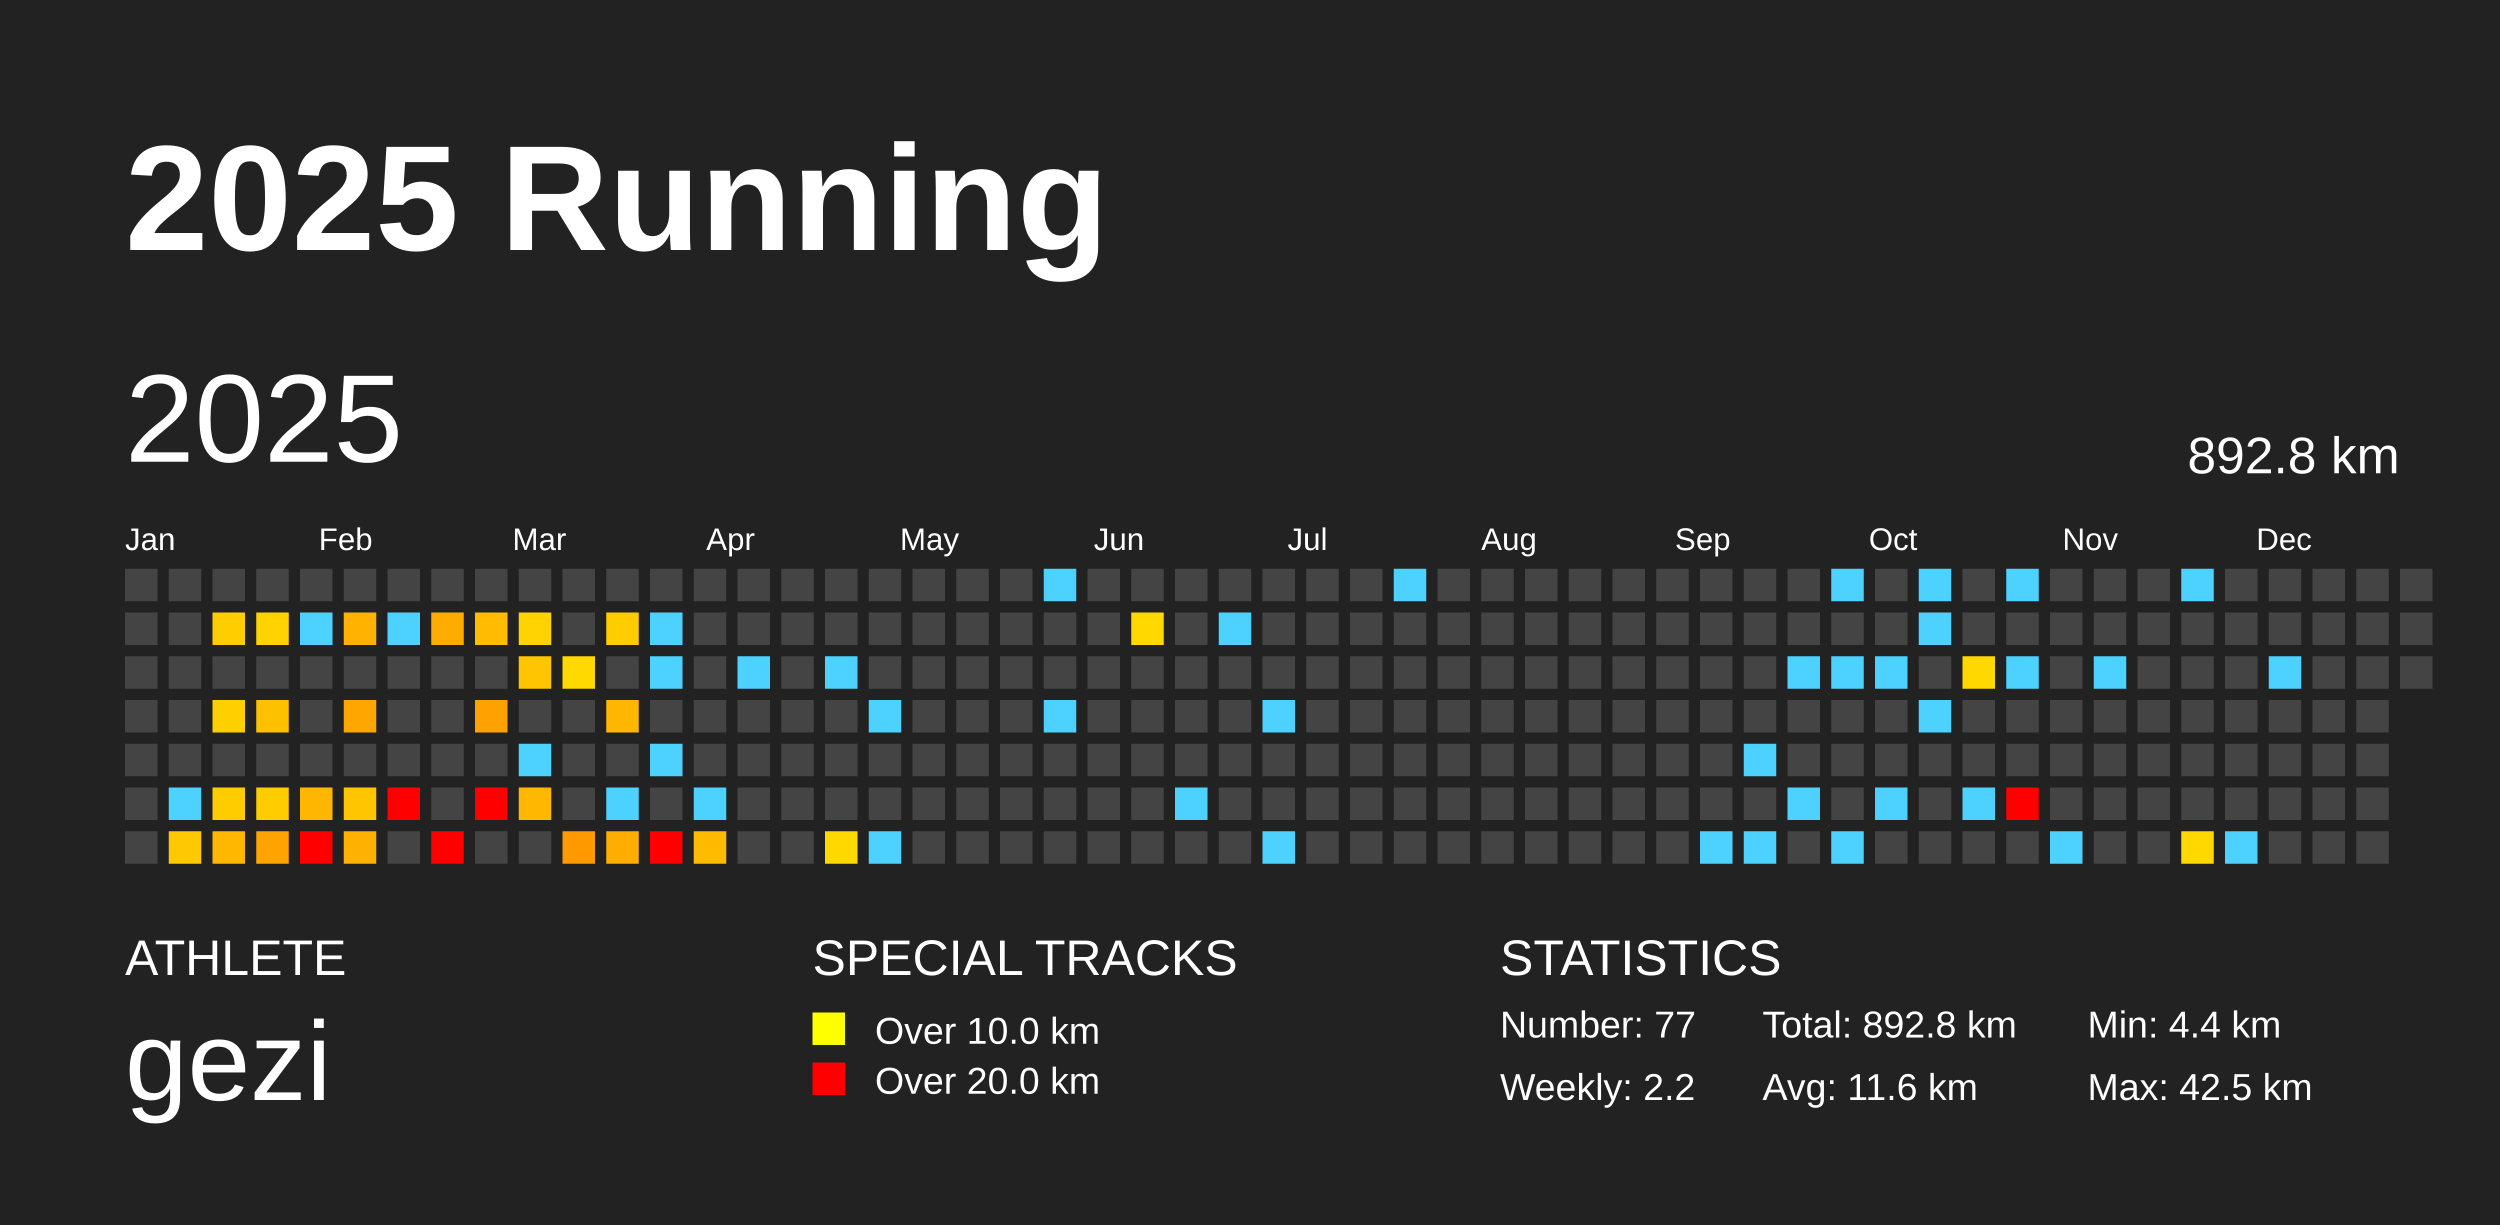
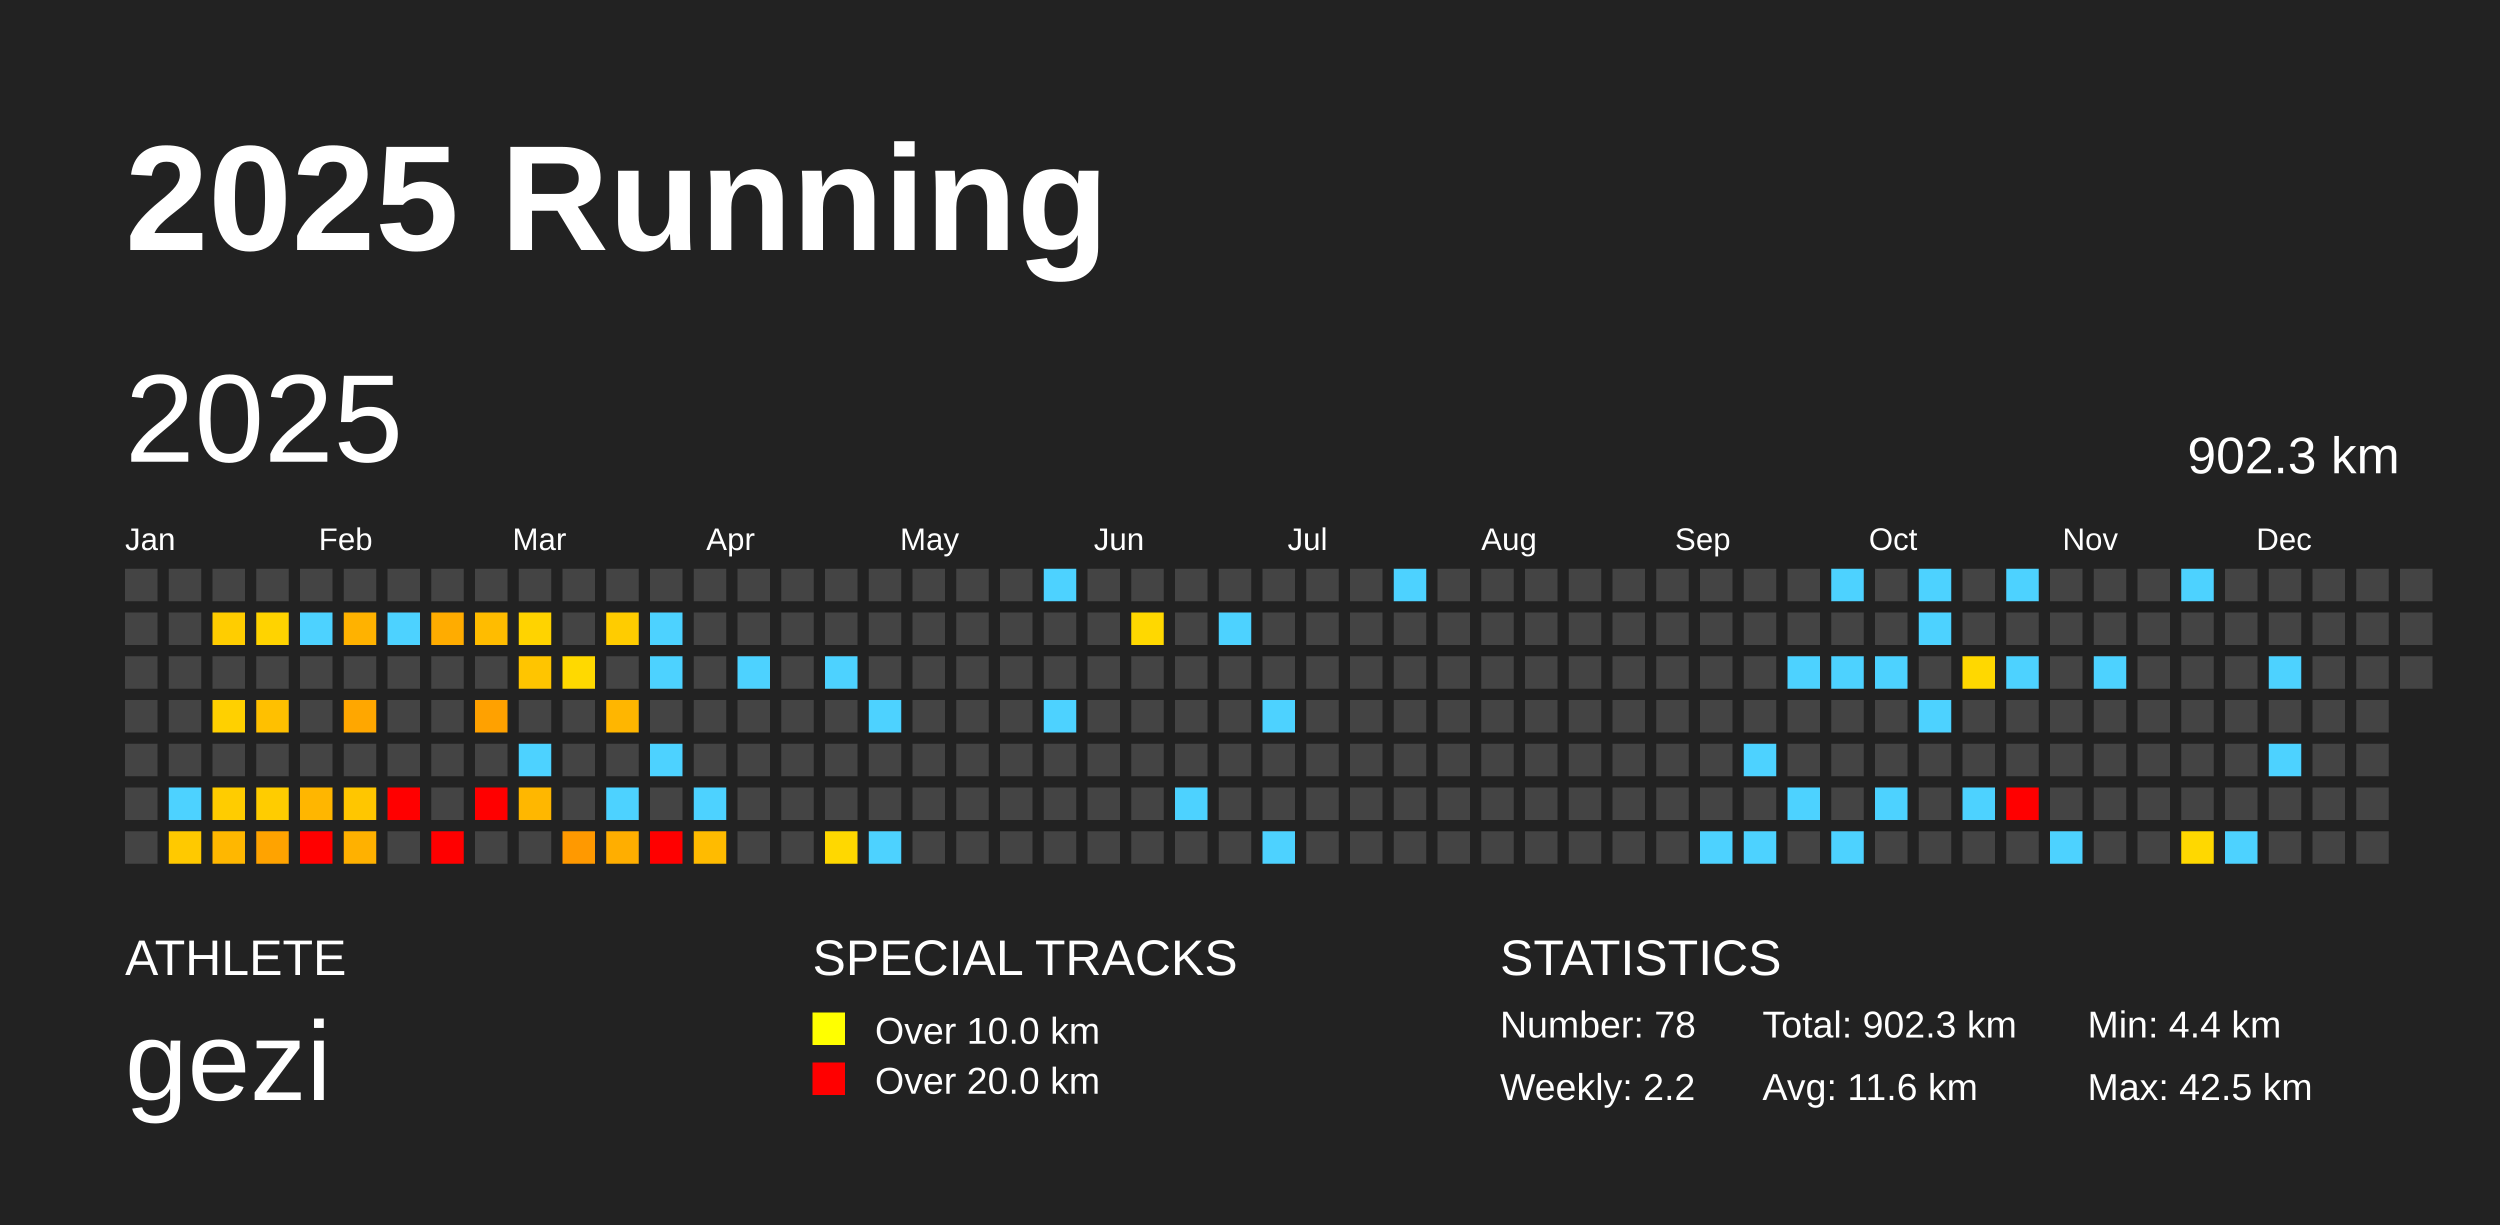
<svg xmlns="http://www.w3.org/2000/svg" baseProfile="full" height="98mm" version="1.1" viewBox="0,0,200,98" width="200mm">
  <defs />
  <rect fill="#222222" height="98" width="200" x="0" y="0" />
  <text fill="#FFFFFF" style="font-size:12px; font-family:Arial; font-weight:bold;" x="10" y="20">2025 Running</text>
  <text fill="#FFFFFF" style="font-size:4px; font-family:Arial" x="10" y="78">ATHLETE</text>
  <text fill="#FFFFFF" style="font-size:9px; font-family:Arial" x="10" y="88">gezi</text>
  <text fill="#FFFFFF" style="font-size:4px; font-family:Arial" x="65" y="78">SPECIAL TRACKS</text>
  <rect fill="yellow" height="2.6" width="2.6" x="65" y="81" />
  <text fill="#FFFFFF" style="font-size:3px; font-family:Arial" x="70" y="83.5">Over 10.0 km</text>
  <rect fill="red" height="2.6" width="2.6" x="65" y="85" />
  <text fill="#FFFFFF" style="font-size:3px; font-family:Arial" x="70" y="87.5">Over 20.0 km</text>
  <text fill="#FFFFFF" style="font-size:4px; font-family:Arial" x="120" y="78">STATISTICS</text>
-   <text fill="#FFFFFF" style="font-size:3px; font-family:Arial" x="120" y="83">Number: 77</text>
+   <text fill="#FFFFFF" style="font-size:3px; font-family:Arial" x="120" y="83">Number: 78</text>
  <text fill="#FFFFFF" style="font-size:3px; font-family:Arial" x="120" y="88">Weekly: 2.2</text>
-   <text fill="#FFFFFF" style="font-size:3px; font-family:Arial" x="141" y="83">Total: 892.8 km</text>
+   <text fill="#FFFFFF" style="font-size:3px; font-family:Arial" x="141" y="83">Total: 902.3 km</text>
  <text fill="#FFFFFF" style="font-size:3px; font-family:Arial" x="141" y="88">Avg: 11.6 km</text>
  <text fill="#FFFFFF" style="font-size:3px; font-family:Arial" x="167" y="83">Min: 4.4 km</text>
  <text fill="#FFFFFF" style="font-size:3px; font-family:Arial" x="167" y="88">Max: 42.5 km</text>
  <text dominant-baseline="hanging" fill="#FFFFFF" style="font-size:10.0px; font-family:Arial;" x="10" y="30">2025</text>
-   <text dominant-baseline="hanging" fill="#FFFFFF" style="font-size:4.125px; font-family:Arial;" x="175" y="35">892.8 km</text>
+   <text dominant-baseline="hanging" fill="#FFFFFF" style="font-size:4.125px; font-family:Arial;" x="175" y="35">902.3 km</text>
  <text fill="#FFFFFF" style="font-size:2.5px; font-family:Arial" x="10.0" y="44">Jan</text>
  <text fill="#FFFFFF" style="font-size:2.5px; font-family:Arial" x="25.5" y="44">Feb</text>
  <text fill="#FFFFFF" style="font-size:2.5px; font-family:Arial" x="41.0" y="44">Mar</text>
  <text fill="#FFFFFF" style="font-size:2.5px; font-family:Arial" x="56.5" y="44">Apr</text>
  <text fill="#FFFFFF" style="font-size:2.5px; font-family:Arial" x="72.0" y="44">May</text>
  <text fill="#FFFFFF" style="font-size:2.5px; font-family:Arial" x="87.5" y="44">Jun</text>
  <text fill="#FFFFFF" style="font-size:2.5px; font-family:Arial" x="103.0" y="44">Jul</text>
  <text fill="#FFFFFF" style="font-size:2.5px; font-family:Arial" x="118.5" y="44">Aug</text>
  <text fill="#FFFFFF" style="font-size:2.5px; font-family:Arial" x="134.0" y="44">Sep</text>
  <text fill="#FFFFFF" style="font-size:2.5px; font-family:Arial" x="149.5" y="44">Oct</text>
  <text fill="#FFFFFF" style="font-size:2.5px; font-family:Arial" x="165.0" y="44">Nov</text>
  <text fill="#FFFFFF" style="font-size:2.5px; font-family:Arial" x="180.5" y="44">Dec</text>
  <rect fill="#444444" height="2.6" width="2.6" x="10.0" y="45.5" />
  <rect fill="#444444" height="2.6" width="2.6" x="10.0" y="49.0" />
  <rect fill="#444444" height="2.6" width="2.6" x="10.0" y="52.5" />
  <rect fill="#444444" height="2.6" width="2.6" x="10.0" y="56.0" />
  <rect fill="#444444" height="2.6" width="2.6" x="10.0" y="59.5" />
  <rect fill="#444444" height="2.6" width="2.6" x="10.0" y="63.0" />
  <rect fill="#444444" height="2.6" width="2.6" x="10.0" y="66.5" />
  <rect fill="#444444" height="2.6" width="2.6" x="13.5" y="45.5" />
  <rect fill="#444444" height="2.6" width="2.6" x="13.5" y="49.0" />
  <rect fill="#444444" height="2.6" width="2.6" x="13.5" y="52.5" />
  <rect fill="#444444" height="2.6" width="2.6" x="13.5" y="56.0" />
  <rect fill="#444444" height="2.6" width="2.6" x="13.5" y="59.5" />
  <rect fill="#4dd2ff" height="2.6" width="2.6" x="13.5" y="63.0" />
  <rect fill="#ffc900" height="2.6" width="2.6" x="13.5" y="66.5" />
  <rect fill="#444444" height="2.6" width="2.6" x="17.0" y="45.5" />
  <rect fill="#ffcd00" height="2.6" width="2.6" x="17.0" y="49.0" />
  <rect fill="#444444" height="2.6" width="2.6" x="17.0" y="52.5" />
  <rect fill="#ffd000" height="2.6" width="2.6" x="17.0" y="56.0" />
  <rect fill="#444444" height="2.6" width="2.6" x="17.0" y="59.5" />
  <rect fill="#ffcc00" height="2.6" width="2.6" x="17.0" y="63.0" />
  <rect fill="#ffb700" height="2.6" width="2.6" x="17.0" y="66.5" />
  <rect fill="#444444" height="2.6" width="2.6" x="20.5" y="45.5" />
  <rect fill="#ffd300" height="2.6" width="2.6" x="20.5" y="49.0" />
  <rect fill="#444444" height="2.6" width="2.6" x="20.5" y="52.5" />
  <rect fill="#ffc000" height="2.6" width="2.6" x="20.5" y="56.0" />
  <rect fill="#444444" height="2.6" width="2.6" x="20.5" y="59.5" />
  <rect fill="#ffcc00" height="2.6" width="2.6" x="20.5" y="63.0" />
  <rect fill="#ffa300" height="2.6" width="2.6" x="20.5" y="66.5" />
  <rect fill="#444444" height="2.6" width="2.6" x="24.0" y="45.5" />
  <rect fill="#4dd2ff" height="2.6" width="2.6" x="24.0" y="49.0" />
  <rect fill="#444444" height="2.6" width="2.6" x="24.0" y="52.5" />
  <rect fill="#444444" height="2.6" width="2.6" x="24.0" y="56.0" />
  <rect fill="#444444" height="2.6" width="2.6" x="24.0" y="59.5" />
  <rect fill="#ffb600" height="2.6" width="2.6" x="24.0" y="63.0" />
  <rect fill="red" height="2.6" width="2.6" x="24.0" y="66.5" />
  <rect fill="#444444" height="2.6" width="2.6" x="27.5" y="45.5" />
  <rect fill="#ffb200" height="2.6" width="2.6" x="27.5" y="49.0" />
  <rect fill="#444444" height="2.6" width="2.6" x="27.5" y="52.5" />
  <rect fill="#ffa700" height="2.6" width="2.6" x="27.5" y="56.0" />
  <rect fill="#444444" height="2.6" width="2.6" x="27.5" y="59.5" />
  <rect fill="#ffc600" height="2.6" width="2.6" x="27.5" y="63.0" />
  <rect fill="#ffb100" height="2.6" width="2.6" x="27.5" y="66.5" />
  <rect fill="#444444" height="2.6" width="2.6" x="31.0" y="45.5" />
  <rect fill="#4dd2ff" height="2.6" width="2.6" x="31.0" y="49.0" />
  <rect fill="#444444" height="2.6" width="2.6" x="31.0" y="52.5" />
  <rect fill="#444444" height="2.6" width="2.6" x="31.0" y="56.0" />
  <rect fill="#444444" height="2.6" width="2.6" x="31.0" y="59.5" />
  <rect fill="red" height="2.6" width="2.6" x="31.0" y="63.0" />
  <rect fill="#444444" height="2.6" width="2.6" x="31.0" y="66.5" />
  <rect fill="#444444" height="2.6" width="2.6" x="34.5" y="45.5" />
  <rect fill="#ffac00" height="2.6" width="2.6" x="34.5" y="49.0" />
  <rect fill="#444444" height="2.6" width="2.6" x="34.5" y="52.5" />
  <rect fill="#444444" height="2.6" width="2.6" x="34.5" y="56.0" />
  <rect fill="#444444" height="2.6" width="2.6" x="34.5" y="59.5" />
  <rect fill="#444444" height="2.6" width="2.6" x="34.5" y="63.0" />
  <rect fill="red" height="2.6" width="2.6" x="34.5" y="66.5" />
  <rect fill="#444444" height="2.6" width="2.6" x="38.0" y="45.5" />
  <rect fill="#ffbc00" height="2.6" width="2.6" x="38.0" y="49.0" />
  <rect fill="#444444" height="2.6" width="2.6" x="38.0" y="52.5" />
  <rect fill="#ffa100" height="2.6" width="2.6" x="38.0" y="56.0" />
  <rect fill="#444444" height="2.6" width="2.6" x="38.0" y="59.5" />
  <rect fill="red" height="2.6" width="2.6" x="38.0" y="63.0" />
  <rect fill="#444444" height="2.6" width="2.6" x="38.0" y="66.5" />
  <rect fill="#444444" height="2.6" width="2.6" x="41.5" y="45.5" />
  <rect fill="#ffd300" height="2.6" width="2.6" x="41.5" y="49.0" />
  <rect fill="#ffc500" height="2.6" width="2.6" x="41.5" y="52.5" />
  <rect fill="#444444" height="2.6" width="2.6" x="41.5" y="56.0" />
  <rect fill="#4dd2ff" height="2.6" width="2.6" x="41.5" y="59.5" />
  <rect fill="#ffb700" height="2.6" width="2.6" x="41.5" y="63.0" />
  <rect fill="#444444" height="2.6" width="2.6" x="41.5" y="66.5" />
  <rect fill="#444444" height="2.6" width="2.6" x="45.0" y="45.5" />
  <rect fill="#444444" height="2.6" width="2.6" x="45.0" y="49.0" />
  <rect fill="#ffd900" height="2.6" width="2.6" x="45.0" y="52.5" />
  <rect fill="#444444" height="2.6" width="2.6" x="45.0" y="56.0" />
  <rect fill="#444444" height="2.6" width="2.6" x="45.0" y="59.5" />
  <rect fill="#444444" height="2.6" width="2.6" x="45.0" y="63.0" />
  <rect fill="#ff9900" height="2.6" width="2.6" x="45.0" y="66.5" />
  <rect fill="#444444" height="2.6" width="2.6" x="48.5" y="45.5" />
  <rect fill="#ffcc00" height="2.6" width="2.6" x="48.5" y="49.0" />
  <rect fill="#444444" height="2.6" width="2.6" x="48.5" y="52.5" />
  <rect fill="#ffb600" height="2.6" width="2.6" x="48.5" y="56.0" />
  <rect fill="#444444" height="2.6" width="2.6" x="48.5" y="59.5" />
  <rect fill="#4dd2ff" height="2.6" width="2.6" x="48.5" y="63.0" />
  <rect fill="#ffae00" height="2.6" width="2.6" x="48.5" y="66.5" />
  <rect fill="#444444" height="2.6" width="2.6" x="52.0" y="45.5" />
  <rect fill="#4dd2ff" height="2.6" width="2.6" x="52.0" y="49.0" />
  <rect fill="#4dd2ff" height="2.6" width="2.6" x="52.0" y="52.5" />
  <rect fill="#444444" height="2.6" width="2.6" x="52.0" y="56.0" />
  <rect fill="#4dd2ff" height="2.6" width="2.6" x="52.0" y="59.5" />
  <rect fill="#444444" height="2.6" width="2.6" x="52.0" y="63.0" />
  <rect fill="red" height="2.6" width="2.6" x="52.0" y="66.5" />
  <rect fill="#444444" height="2.6" width="2.6" x="55.5" y="45.5" />
  <rect fill="#444444" height="2.6" width="2.6" x="55.5" y="49.0" />
  <rect fill="#444444" height="2.6" width="2.6" x="55.5" y="52.5" />
  <rect fill="#444444" height="2.6" width="2.6" x="55.5" y="56.0" />
  <rect fill="#444444" height="2.6" width="2.6" x="55.5" y="59.5" />
  <rect fill="#4dd2ff" height="2.6" width="2.6" x="55.5" y="63.0" />
  <rect fill="#ffbb00" height="2.6" width="2.6" x="55.5" y="66.5" />
  <rect fill="#444444" height="2.6" width="2.6" x="59.0" y="45.5" />
  <rect fill="#444444" height="2.6" width="2.6" x="59.0" y="49.0" />
  <rect fill="#4dd2ff" height="2.6" width="2.6" x="59.0" y="52.5" />
  <rect fill="#444444" height="2.6" width="2.6" x="59.0" y="56.0" />
  <rect fill="#444444" height="2.6" width="2.6" x="59.0" y="59.5" />
  <rect fill="#444444" height="2.6" width="2.6" x="59.0" y="63.0" />
  <rect fill="#444444" height="2.6" width="2.6" x="59.0" y="66.5" />
  <rect fill="#444444" height="2.6" width="2.6" x="62.5" y="45.5" />
  <rect fill="#444444" height="2.6" width="2.6" x="62.5" y="49.0" />
  <rect fill="#444444" height="2.6" width="2.6" x="62.5" y="52.5" />
  <rect fill="#444444" height="2.6" width="2.6" x="62.5" y="56.0" />
  <rect fill="#444444" height="2.6" width="2.6" x="62.5" y="59.5" />
  <rect fill="#444444" height="2.6" width="2.6" x="62.5" y="63.0" />
  <rect fill="#444444" height="2.6" width="2.6" x="62.5" y="66.5" />
  <rect fill="#444444" height="2.6" width="2.6" x="66.0" y="45.5" />
  <rect fill="#444444" height="2.6" width="2.6" x="66.0" y="49.0" />
  <rect fill="#4dd2ff" height="2.6" width="2.6" x="66.0" y="52.5" />
  <rect fill="#444444" height="2.6" width="2.6" x="66.0" y="56.0" />
  <rect fill="#444444" height="2.6" width="2.6" x="66.0" y="59.5" />
  <rect fill="#444444" height="2.6" width="2.6" x="66.0" y="63.0" />
  <rect fill="#ffd800" height="2.6" width="2.6" x="66.0" y="66.5" />
  <rect fill="#444444" height="2.6" width="2.6" x="69.5" y="45.5" />
  <rect fill="#444444" height="2.6" width="2.6" x="69.5" y="49.0" />
  <rect fill="#444444" height="2.6" width="2.6" x="69.5" y="52.5" />
  <rect fill="#4dd2ff" height="2.6" width="2.6" x="69.5" y="56.0" />
  <rect fill="#444444" height="2.6" width="2.6" x="69.5" y="59.5" />
  <rect fill="#444444" height="2.6" width="2.6" x="69.5" y="63.0" />
  <rect fill="#4dd2ff" height="2.6" width="2.6" x="69.5" y="66.5" />
  <rect fill="#444444" height="2.6" width="2.6" x="73.0" y="45.5" />
  <rect fill="#444444" height="2.6" width="2.6" x="73.0" y="49.0" />
  <rect fill="#444444" height="2.6" width="2.6" x="73.0" y="52.5" />
  <rect fill="#444444" height="2.6" width="2.6" x="73.0" y="56.0" />
  <rect fill="#444444" height="2.6" width="2.6" x="73.0" y="59.5" />
  <rect fill="#444444" height="2.6" width="2.6" x="73.0" y="63.0" />
  <rect fill="#444444" height="2.6" width="2.6" x="73.0" y="66.5" />
  <rect fill="#444444" height="2.6" width="2.6" x="76.5" y="45.5" />
  <rect fill="#444444" height="2.6" width="2.6" x="76.5" y="49.0" />
  <rect fill="#444444" height="2.6" width="2.6" x="76.5" y="52.5" />
  <rect fill="#444444" height="2.6" width="2.6" x="76.5" y="56.0" />
  <rect fill="#444444" height="2.6" width="2.6" x="76.5" y="59.5" />
  <rect fill="#444444" height="2.6" width="2.6" x="76.5" y="63.0" />
  <rect fill="#444444" height="2.6" width="2.6" x="76.5" y="66.5" />
  <rect fill="#444444" height="2.6" width="2.6" x="80.0" y="45.5" />
  <rect fill="#444444" height="2.6" width="2.6" x="80.0" y="49.0" />
  <rect fill="#444444" height="2.6" width="2.6" x="80.0" y="52.5" />
  <rect fill="#444444" height="2.6" width="2.6" x="80.0" y="56.0" />
  <rect fill="#444444" height="2.6" width="2.6" x="80.0" y="59.5" />
  <rect fill="#444444" height="2.6" width="2.6" x="80.0" y="63.0" />
  <rect fill="#444444" height="2.6" width="2.6" x="80.0" y="66.5" />
  <rect fill="#4dd2ff" height="2.6" width="2.6" x="83.5" y="45.5" />
  <rect fill="#444444" height="2.6" width="2.6" x="83.5" y="49.0" />
  <rect fill="#444444" height="2.6" width="2.6" x="83.5" y="52.5" />
  <rect fill="#4dd2ff" height="2.6" width="2.6" x="83.5" y="56.0" />
  <rect fill="#444444" height="2.6" width="2.6" x="83.5" y="59.5" />
  <rect fill="#444444" height="2.6" width="2.6" x="83.5" y="63.0" />
  <rect fill="#444444" height="2.6" width="2.6" x="83.5" y="66.5" />
  <rect fill="#444444" height="2.6" width="2.6" x="87.0" y="45.5" />
  <rect fill="#444444" height="2.6" width="2.6" x="87.0" y="49.0" />
  <rect fill="#444444" height="2.6" width="2.6" x="87.0" y="52.5" />
  <rect fill="#444444" height="2.6" width="2.6" x="87.0" y="56.0" />
  <rect fill="#444444" height="2.6" width="2.6" x="87.0" y="59.5" />
  <rect fill="#444444" height="2.6" width="2.6" x="87.0" y="63.0" />
  <rect fill="#444444" height="2.6" width="2.6" x="87.0" y="66.5" />
  <rect fill="#444444" height="2.6" width="2.6" x="90.5" y="45.5" />
  <rect fill="#ffd800" height="2.6" width="2.6" x="90.5" y="49.0" />
  <rect fill="#444444" height="2.6" width="2.6" x="90.5" y="52.5" />
  <rect fill="#444444" height="2.6" width="2.6" x="90.5" y="56.0" />
  <rect fill="#444444" height="2.6" width="2.6" x="90.5" y="59.5" />
  <rect fill="#444444" height="2.6" width="2.6" x="90.5" y="63.0" />
  <rect fill="#444444" height="2.6" width="2.6" x="90.5" y="66.5" />
  <rect fill="#444444" height="2.6" width="2.6" x="94.0" y="45.5" />
  <rect fill="#444444" height="2.6" width="2.6" x="94.0" y="49.0" />
  <rect fill="#444444" height="2.6" width="2.6" x="94.0" y="52.5" />
  <rect fill="#444444" height="2.6" width="2.6" x="94.0" y="56.0" />
  <rect fill="#444444" height="2.6" width="2.6" x="94.0" y="59.5" />
  <rect fill="#4dd2ff" height="2.6" width="2.6" x="94.0" y="63.0" />
  <rect fill="#444444" height="2.6" width="2.6" x="94.0" y="66.5" />
  <rect fill="#444444" height="2.6" width="2.6" x="97.5" y="45.5" />
  <rect fill="#4dd2ff" height="2.6" width="2.6" x="97.5" y="49.0" />
  <rect fill="#444444" height="2.6" width="2.6" x="97.5" y="52.5" />
  <rect fill="#444444" height="2.6" width="2.6" x="97.5" y="56.0" />
  <rect fill="#444444" height="2.6" width="2.6" x="97.5" y="59.5" />
  <rect fill="#444444" height="2.6" width="2.6" x="97.5" y="63.0" />
  <rect fill="#444444" height="2.6" width="2.6" x="97.5" y="66.5" />
  <rect fill="#444444" height="2.6" width="2.6" x="101.0" y="45.5" />
  <rect fill="#444444" height="2.6" width="2.6" x="101.0" y="49.0" />
  <rect fill="#444444" height="2.6" width="2.6" x="101.0" y="52.5" />
  <rect fill="#4dd2ff" height="2.6" width="2.6" x="101.0" y="56.0" />
  <rect fill="#444444" height="2.6" width="2.6" x="101.0" y="59.5" />
  <rect fill="#444444" height="2.6" width="2.6" x="101.0" y="63.0" />
  <rect fill="#4dd2ff" height="2.6" width="2.6" x="101.0" y="66.5" />
  <rect fill="#444444" height="2.6" width="2.6" x="104.5" y="45.5" />
  <rect fill="#444444" height="2.6" width="2.6" x="104.5" y="49.0" />
  <rect fill="#444444" height="2.6" width="2.6" x="104.5" y="52.5" />
  <rect fill="#444444" height="2.6" width="2.6" x="104.5" y="56.0" />
  <rect fill="#444444" height="2.6" width="2.6" x="104.5" y="59.5" />
  <rect fill="#444444" height="2.6" width="2.6" x="104.5" y="63.0" />
  <rect fill="#444444" height="2.6" width="2.6" x="104.5" y="66.5" />
  <rect fill="#444444" height="2.6" width="2.6" x="108.0" y="45.5" />
  <rect fill="#444444" height="2.6" width="2.6" x="108.0" y="49.0" />
  <rect fill="#444444" height="2.6" width="2.6" x="108.0" y="52.5" />
  <rect fill="#444444" height="2.6" width="2.6" x="108.0" y="56.0" />
  <rect fill="#444444" height="2.6" width="2.6" x="108.0" y="59.5" />
  <rect fill="#444444" height="2.6" width="2.6" x="108.0" y="63.0" />
  <rect fill="#444444" height="2.6" width="2.6" x="108.0" y="66.5" />
  <rect fill="#4dd2ff" height="2.6" width="2.6" x="111.5" y="45.5" />
  <rect fill="#444444" height="2.6" width="2.6" x="111.5" y="49.0" />
  <rect fill="#444444" height="2.6" width="2.6" x="111.5" y="52.5" />
  <rect fill="#444444" height="2.6" width="2.6" x="111.5" y="56.0" />
  <rect fill="#444444" height="2.6" width="2.6" x="111.5" y="59.5" />
  <rect fill="#444444" height="2.6" width="2.6" x="111.5" y="63.0" />
  <rect fill="#444444" height="2.6" width="2.6" x="111.5" y="66.5" />
  <rect fill="#444444" height="2.6" width="2.6" x="115.0" y="45.5" />
  <rect fill="#444444" height="2.6" width="2.6" x="115.0" y="49.0" />
  <rect fill="#444444" height="2.6" width="2.6" x="115.0" y="52.5" />
  <rect fill="#444444" height="2.6" width="2.6" x="115.0" y="56.0" />
  <rect fill="#444444" height="2.6" width="2.6" x="115.0" y="59.5" />
  <rect fill="#444444" height="2.6" width="2.6" x="115.0" y="63.0" />
  <rect fill="#444444" height="2.6" width="2.6" x="115.0" y="66.5" />
  <rect fill="#444444" height="2.6" width="2.6" x="118.5" y="45.5" />
  <rect fill="#444444" height="2.6" width="2.6" x="118.5" y="49.0" />
  <rect fill="#444444" height="2.6" width="2.6" x="118.5" y="52.5" />
  <rect fill="#444444" height="2.6" width="2.6" x="118.5" y="56.0" />
  <rect fill="#444444" height="2.6" width="2.6" x="118.5" y="59.5" />
  <rect fill="#444444" height="2.6" width="2.6" x="118.5" y="63.0" />
  <rect fill="#444444" height="2.6" width="2.6" x="118.5" y="66.5" />
  <rect fill="#444444" height="2.6" width="2.6" x="122.0" y="45.5" />
  <rect fill="#444444" height="2.6" width="2.6" x="122.0" y="49.0" />
  <rect fill="#444444" height="2.6" width="2.6" x="122.0" y="52.5" />
  <rect fill="#444444" height="2.6" width="2.6" x="122.0" y="56.0" />
  <rect fill="#444444" height="2.6" width="2.6" x="122.0" y="59.5" />
  <rect fill="#444444" height="2.6" width="2.6" x="122.0" y="63.0" />
  <rect fill="#444444" height="2.6" width="2.6" x="122.0" y="66.5" />
  <rect fill="#444444" height="2.6" width="2.6" x="125.5" y="45.5" />
  <rect fill="#444444" height="2.6" width="2.6" x="125.5" y="49.0" />
  <rect fill="#444444" height="2.6" width="2.6" x="125.5" y="52.5" />
  <rect fill="#444444" height="2.6" width="2.6" x="125.5" y="56.0" />
  <rect fill="#444444" height="2.6" width="2.6" x="125.5" y="59.5" />
  <rect fill="#444444" height="2.6" width="2.6" x="125.5" y="63.0" />
  <rect fill="#444444" height="2.6" width="2.6" x="125.5" y="66.5" />
  <rect fill="#444444" height="2.6" width="2.6" x="129.0" y="45.5" />
  <rect fill="#444444" height="2.6" width="2.6" x="129.0" y="49.0" />
  <rect fill="#444444" height="2.6" width="2.6" x="129.0" y="52.5" />
  <rect fill="#444444" height="2.6" width="2.6" x="129.0" y="56.0" />
  <rect fill="#444444" height="2.6" width="2.6" x="129.0" y="59.5" />
  <rect fill="#444444" height="2.6" width="2.6" x="129.0" y="63.0" />
  <rect fill="#444444" height="2.6" width="2.6" x="129.0" y="66.5" />
  <rect fill="#444444" height="2.6" width="2.6" x="132.5" y="45.5" />
  <rect fill="#444444" height="2.6" width="2.6" x="132.5" y="49.0" />
  <rect fill="#444444" height="2.6" width="2.6" x="132.5" y="52.5" />
  <rect fill="#444444" height="2.6" width="2.6" x="132.5" y="56.0" />
  <rect fill="#444444" height="2.6" width="2.6" x="132.5" y="59.5" />
  <rect fill="#444444" height="2.6" width="2.6" x="132.5" y="63.0" />
  <rect fill="#444444" height="2.6" width="2.6" x="132.5" y="66.5" />
  <rect fill="#444444" height="2.6" width="2.6" x="136.0" y="45.5" />
  <rect fill="#444444" height="2.6" width="2.6" x="136.0" y="49.0" />
  <rect fill="#444444" height="2.6" width="2.6" x="136.0" y="52.5" />
  <rect fill="#444444" height="2.6" width="2.6" x="136.0" y="56.0" />
  <rect fill="#444444" height="2.6" width="2.6" x="136.0" y="59.5" />
  <rect fill="#444444" height="2.6" width="2.6" x="136.0" y="63.0" />
  <rect fill="#4dd2ff" height="2.6" width="2.6" x="136.0" y="66.5" />
  <rect fill="#444444" height="2.6" width="2.6" x="139.5" y="45.5" />
  <rect fill="#444444" height="2.6" width="2.6" x="139.5" y="49.0" />
  <rect fill="#444444" height="2.6" width="2.6" x="139.5" y="52.5" />
  <rect fill="#444444" height="2.6" width="2.6" x="139.5" y="56.0" />
  <rect fill="#4dd2ff" height="2.6" width="2.6" x="139.5" y="59.5" />
  <rect fill="#444444" height="2.6" width="2.6" x="139.5" y="63.0" />
  <rect fill="#4dd2ff" height="2.6" width="2.6" x="139.5" y="66.5" />
  <rect fill="#444444" height="2.6" width="2.6" x="143.0" y="45.5" />
  <rect fill="#444444" height="2.6" width="2.6" x="143.0" y="49.0" />
  <rect fill="#4dd2ff" height="2.6" width="2.6" x="143.0" y="52.5" />
  <rect fill="#444444" height="2.6" width="2.6" x="143.0" y="56.0" />
  <rect fill="#444444" height="2.6" width="2.6" x="143.0" y="59.5" />
  <rect fill="#4dd2ff" height="2.6" width="2.6" x="143.0" y="63.0" />
  <rect fill="#444444" height="2.6" width="2.6" x="143.0" y="66.5" />
  <rect fill="#4dd2ff" height="2.6" width="2.6" x="146.5" y="45.5" />
  <rect fill="#444444" height="2.6" width="2.6" x="146.5" y="49.0" />
  <rect fill="#4dd2ff" height="2.6" width="2.6" x="146.5" y="52.5" />
  <rect fill="#444444" height="2.6" width="2.6" x="146.5" y="56.0" />
  <rect fill="#444444" height="2.6" width="2.6" x="146.5" y="59.5" />
  <rect fill="#444444" height="2.6" width="2.6" x="146.5" y="63.0" />
  <rect fill="#4dd2ff" height="2.6" width="2.6" x="146.5" y="66.5" />
  <rect fill="#444444" height="2.6" width="2.6" x="150.0" y="45.5" />
  <rect fill="#444444" height="2.6" width="2.6" x="150.0" y="49.0" />
  <rect fill="#4dd2ff" height="2.6" width="2.6" x="150.0" y="52.5" />
  <rect fill="#444444" height="2.6" width="2.6" x="150.0" y="56.0" />
  <rect fill="#444444" height="2.6" width="2.6" x="150.0" y="59.5" />
  <rect fill="#4dd2ff" height="2.6" width="2.6" x="150.0" y="63.0" />
  <rect fill="#444444" height="2.6" width="2.6" x="150.0" y="66.5" />
  <rect fill="#4dd2ff" height="2.6" width="2.6" x="153.5" y="45.5" />
  <rect fill="#4dd2ff" height="2.6" width="2.6" x="153.5" y="49.0" />
  <rect fill="#444444" height="2.6" width="2.6" x="153.5" y="52.5" />
  <rect fill="#4dd2ff" height="2.6" width="2.6" x="153.5" y="56.0" />
  <rect fill="#444444" height="2.6" width="2.6" x="153.5" y="59.5" />
  <rect fill="#444444" height="2.6" width="2.6" x="153.5" y="63.0" />
  <rect fill="#444444" height="2.6" width="2.6" x="153.5" y="66.5" />
  <rect fill="#444444" height="2.6" width="2.6" x="157.0" y="45.5" />
  <rect fill="#444444" height="2.6" width="2.6" x="157.0" y="49.0" />
  <rect fill="#ffd800" height="2.6" width="2.6" x="157.0" y="52.5" />
  <rect fill="#444444" height="2.6" width="2.6" x="157.0" y="56.0" />
  <rect fill="#444444" height="2.6" width="2.6" x="157.0" y="59.5" />
  <rect fill="#4dd2ff" height="2.6" width="2.6" x="157.0" y="63.0" />
  <rect fill="#444444" height="2.6" width="2.6" x="157.0" y="66.5" />
  <rect fill="#4dd2ff" height="2.6" width="2.6" x="160.5" y="45.5" />
  <rect fill="#444444" height="2.6" width="2.6" x="160.5" y="49.0" />
  <rect fill="#4dd2ff" height="2.6" width="2.6" x="160.5" y="52.5" />
  <rect fill="#444444" height="2.6" width="2.6" x="160.5" y="56.0" />
  <rect fill="#444444" height="2.6" width="2.6" x="160.5" y="59.5" />
  <rect fill="red" height="2.6" width="2.6" x="160.5" y="63.0" />
  <rect fill="#444444" height="2.6" width="2.6" x="160.5" y="66.5" />
  <rect fill="#444444" height="2.6" width="2.6" x="164.0" y="45.5" />
  <rect fill="#444444" height="2.6" width="2.6" x="164.0" y="49.0" />
  <rect fill="#444444" height="2.6" width="2.6" x="164.0" y="52.5" />
  <rect fill="#444444" height="2.6" width="2.6" x="164.0" y="56.0" />
  <rect fill="#444444" height="2.6" width="2.6" x="164.0" y="59.5" />
  <rect fill="#444444" height="2.6" width="2.6" x="164.0" y="63.0" />
  <rect fill="#4dd2ff" height="2.6" width="2.6" x="164.0" y="66.5" />
  <rect fill="#444444" height="2.6" width="2.6" x="167.5" y="45.5" />
  <rect fill="#444444" height="2.6" width="2.6" x="167.5" y="49.0" />
  <rect fill="#4dd2ff" height="2.6" width="2.6" x="167.5" y="52.5" />
  <rect fill="#444444" height="2.6" width="2.6" x="167.5" y="56.0" />
  <rect fill="#444444" height="2.6" width="2.6" x="167.5" y="59.5" />
  <rect fill="#444444" height="2.6" width="2.6" x="167.5" y="63.0" />
  <rect fill="#444444" height="2.6" width="2.6" x="167.5" y="66.5" />
  <rect fill="#444444" height="2.6" width="2.6" x="171.0" y="45.5" />
  <rect fill="#444444" height="2.6" width="2.6" x="171.0" y="49.0" />
  <rect fill="#444444" height="2.6" width="2.6" x="171.0" y="52.5" />
  <rect fill="#444444" height="2.6" width="2.6" x="171.0" y="56.0" />
  <rect fill="#444444" height="2.6" width="2.6" x="171.0" y="59.5" />
  <rect fill="#444444" height="2.6" width="2.6" x="171.0" y="63.0" />
  <rect fill="#444444" height="2.6" width="2.6" x="171.0" y="66.5" />
  <rect fill="#4dd2ff" height="2.6" width="2.6" x="174.5" y="45.5" />
  <rect fill="#444444" height="2.6" width="2.6" x="174.5" y="49.0" />
  <rect fill="#444444" height="2.6" width="2.6" x="174.5" y="52.5" />
  <rect fill="#444444" height="2.6" width="2.6" x="174.5" y="56.0" />
  <rect fill="#444444" height="2.6" width="2.6" x="174.5" y="59.5" />
  <rect fill="#444444" height="2.6" width="2.6" x="174.5" y="63.0" />
  <rect fill="#ffd800" height="2.6" width="2.6" x="174.5" y="66.5" />
  <rect fill="#444444" height="2.6" width="2.6" x="178.0" y="45.5" />
  <rect fill="#444444" height="2.6" width="2.6" x="178.0" y="49.0" />
  <rect fill="#444444" height="2.6" width="2.6" x="178.0" y="52.5" />
  <rect fill="#444444" height="2.6" width="2.6" x="178.0" y="56.0" />
  <rect fill="#444444" height="2.6" width="2.6" x="178.0" y="59.5" />
  <rect fill="#444444" height="2.6" width="2.6" x="178.0" y="63.0" />
  <rect fill="#4dd2ff" height="2.6" width="2.6" x="178.0" y="66.5" />
  <rect fill="#444444" height="2.6" width="2.6" x="181.5" y="45.5" />
  <rect fill="#444444" height="2.6" width="2.6" x="181.5" y="49.0" />
  <rect fill="#4dd2ff" height="2.6" width="2.6" x="181.5" y="52.5" />
  <rect fill="#444444" height="2.6" width="2.6" x="181.5" y="56.0" />
-   <rect fill="#444444" height="2.6" width="2.6" x="181.5" y="59.5" />
+   <rect fill="#4dd2ff" height="2.6" width="2.6" x="181.5" y="59.5" />
  <rect fill="#444444" height="2.6" width="2.6" x="181.5" y="63.0" />
  <rect fill="#444444" height="2.6" width="2.6" x="181.5" y="66.5" />
  <rect fill="#444444" height="2.6" width="2.6" x="185.0" y="45.5" />
  <rect fill="#444444" height="2.6" width="2.6" x="185.0" y="49.0" />
  <rect fill="#444444" height="2.6" width="2.6" x="185.0" y="52.5" />
  <rect fill="#444444" height="2.6" width="2.6" x="185.0" y="56.0" />
  <rect fill="#444444" height="2.6" width="2.6" x="185.0" y="59.5" />
  <rect fill="#444444" height="2.6" width="2.6" x="185.0" y="63.0" />
  <rect fill="#444444" height="2.6" width="2.6" x="185.0" y="66.5" />
  <rect fill="#444444" height="2.6" width="2.6" x="188.5" y="45.5" />
  <rect fill="#444444" height="2.6" width="2.6" x="188.5" y="49.0" />
  <rect fill="#444444" height="2.6" width="2.6" x="188.5" y="52.5" />
  <rect fill="#444444" height="2.6" width="2.6" x="188.5" y="56.0" />
  <rect fill="#444444" height="2.6" width="2.6" x="188.5" y="59.5" />
  <rect fill="#444444" height="2.6" width="2.6" x="188.5" y="63.0" />
  <rect fill="#444444" height="2.6" width="2.6" x="188.5" y="66.5" />
  <rect fill="#444444" height="2.6" width="2.6" x="192.0" y="45.5" />
  <rect fill="#444444" height="2.6" width="2.6" x="192.0" y="49.0" />
  <rect fill="#444444" height="2.6" width="2.6" x="192.0" y="52.5" />
</svg>
